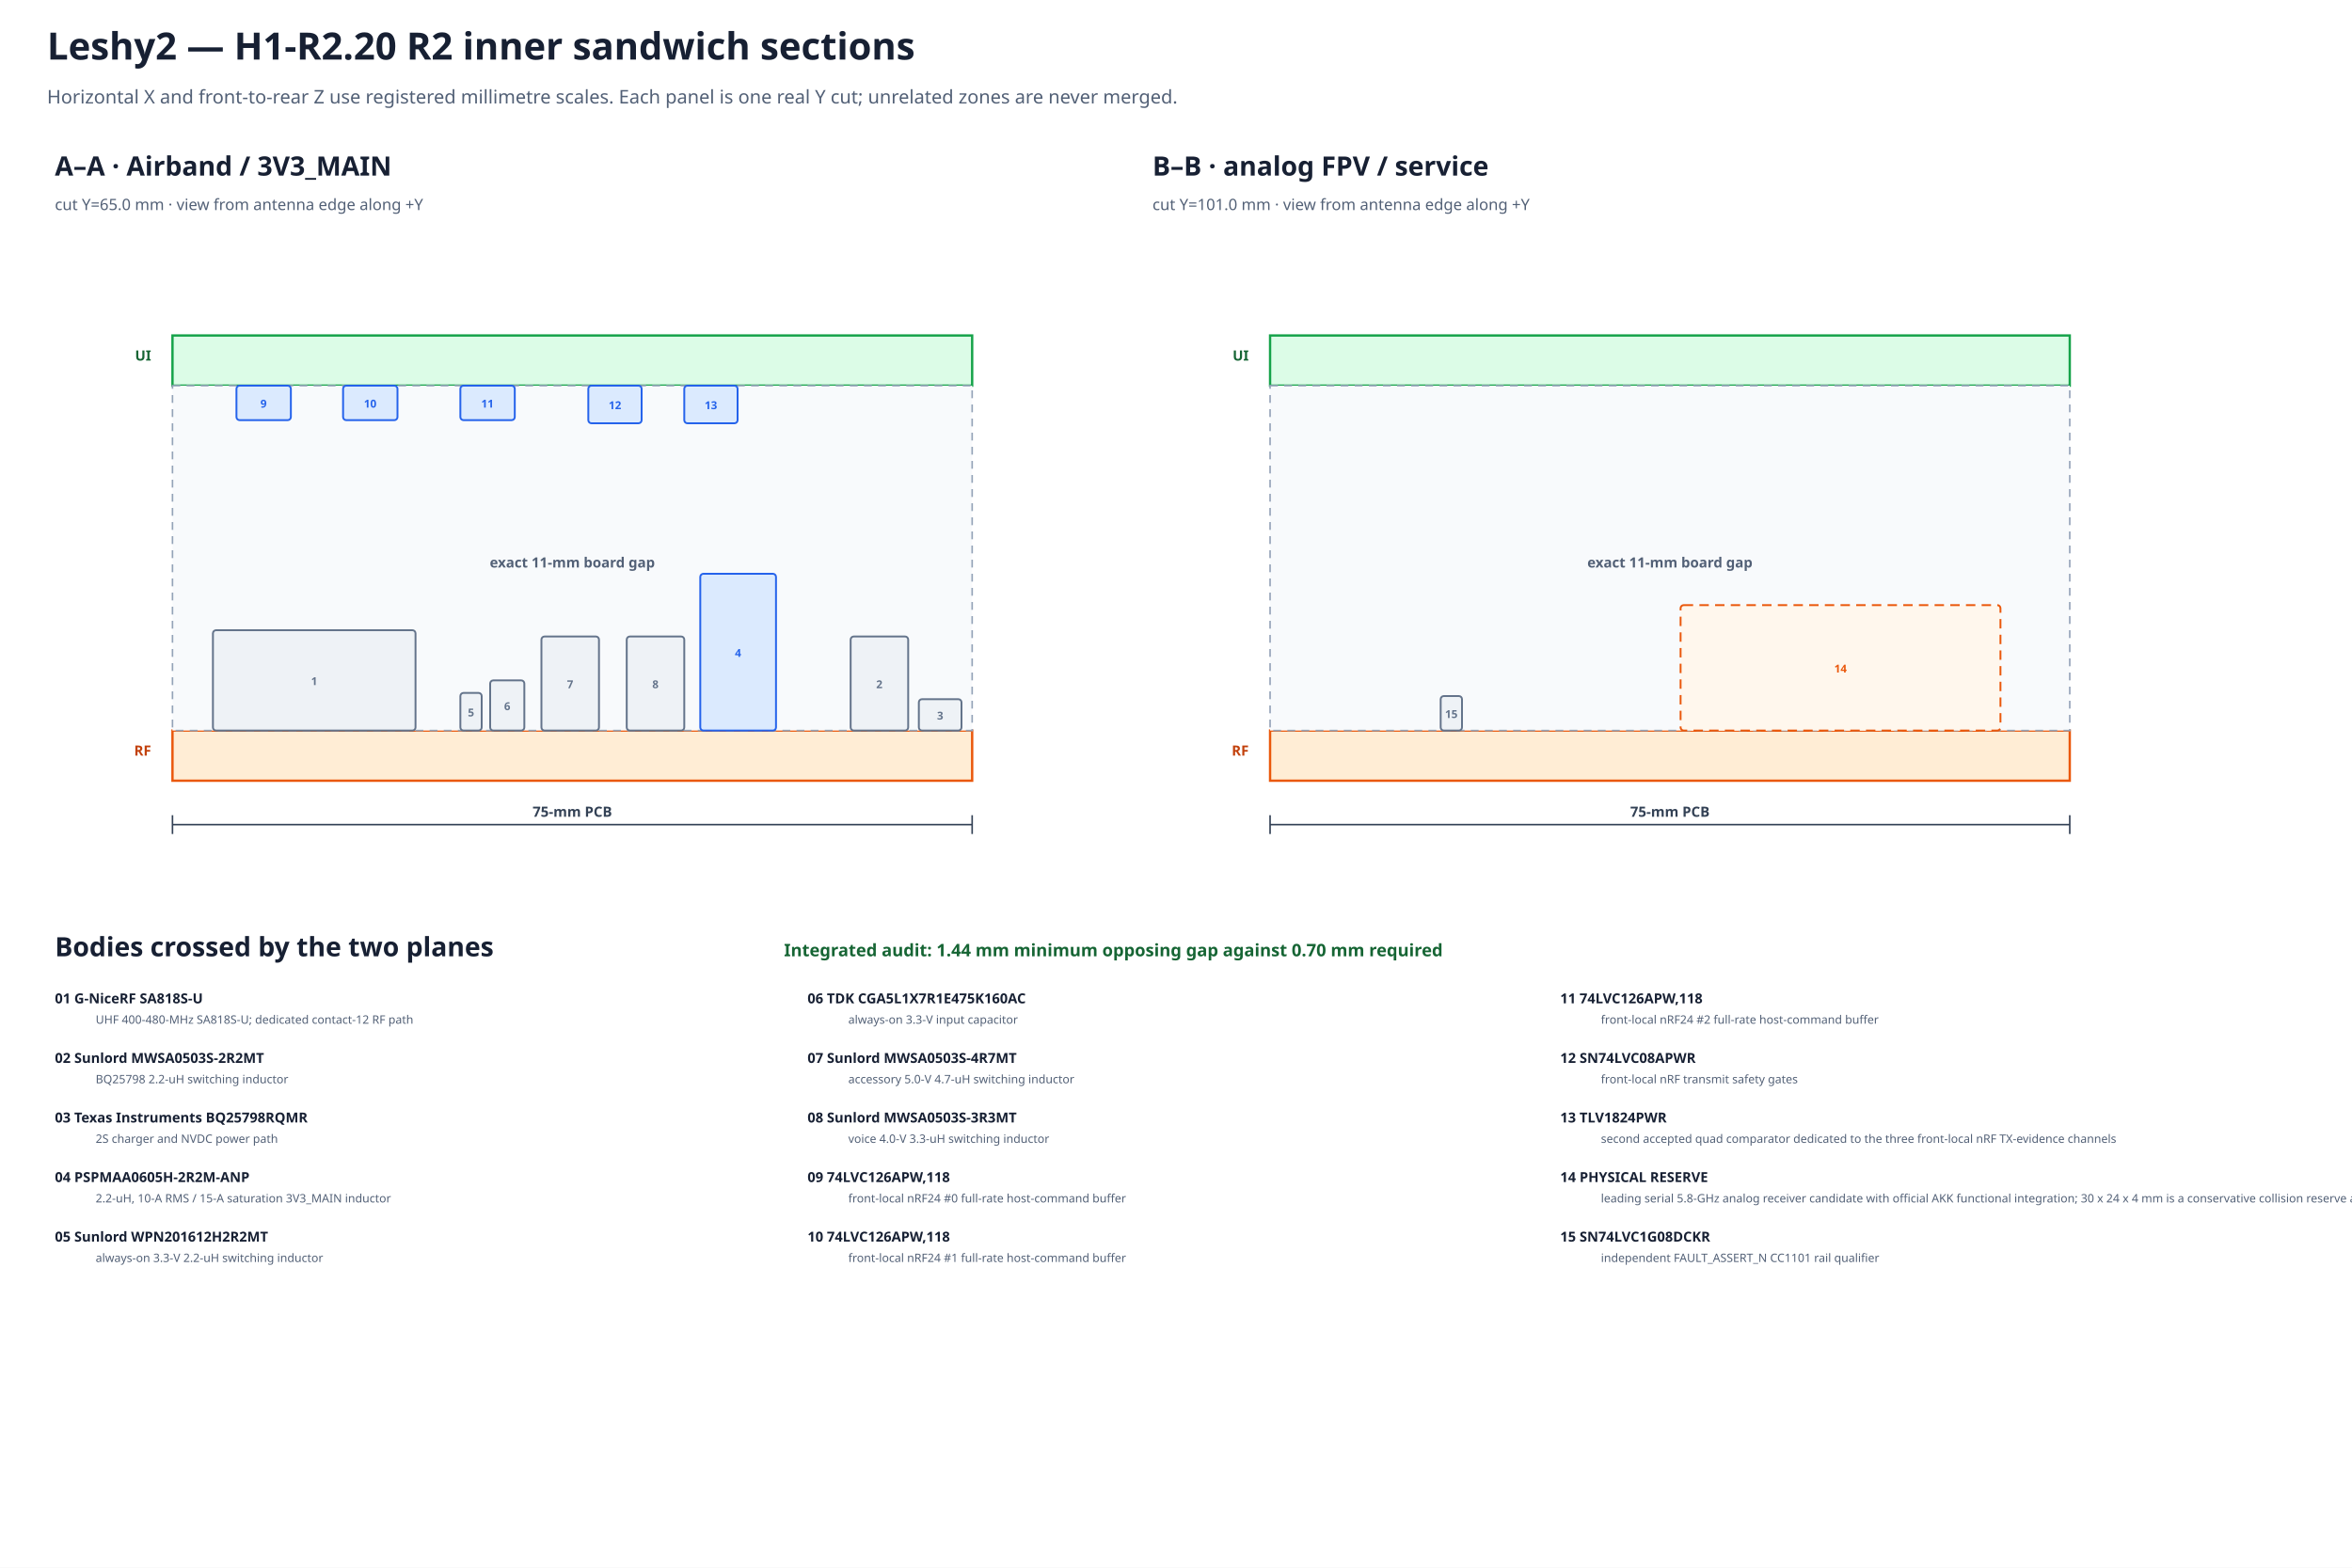
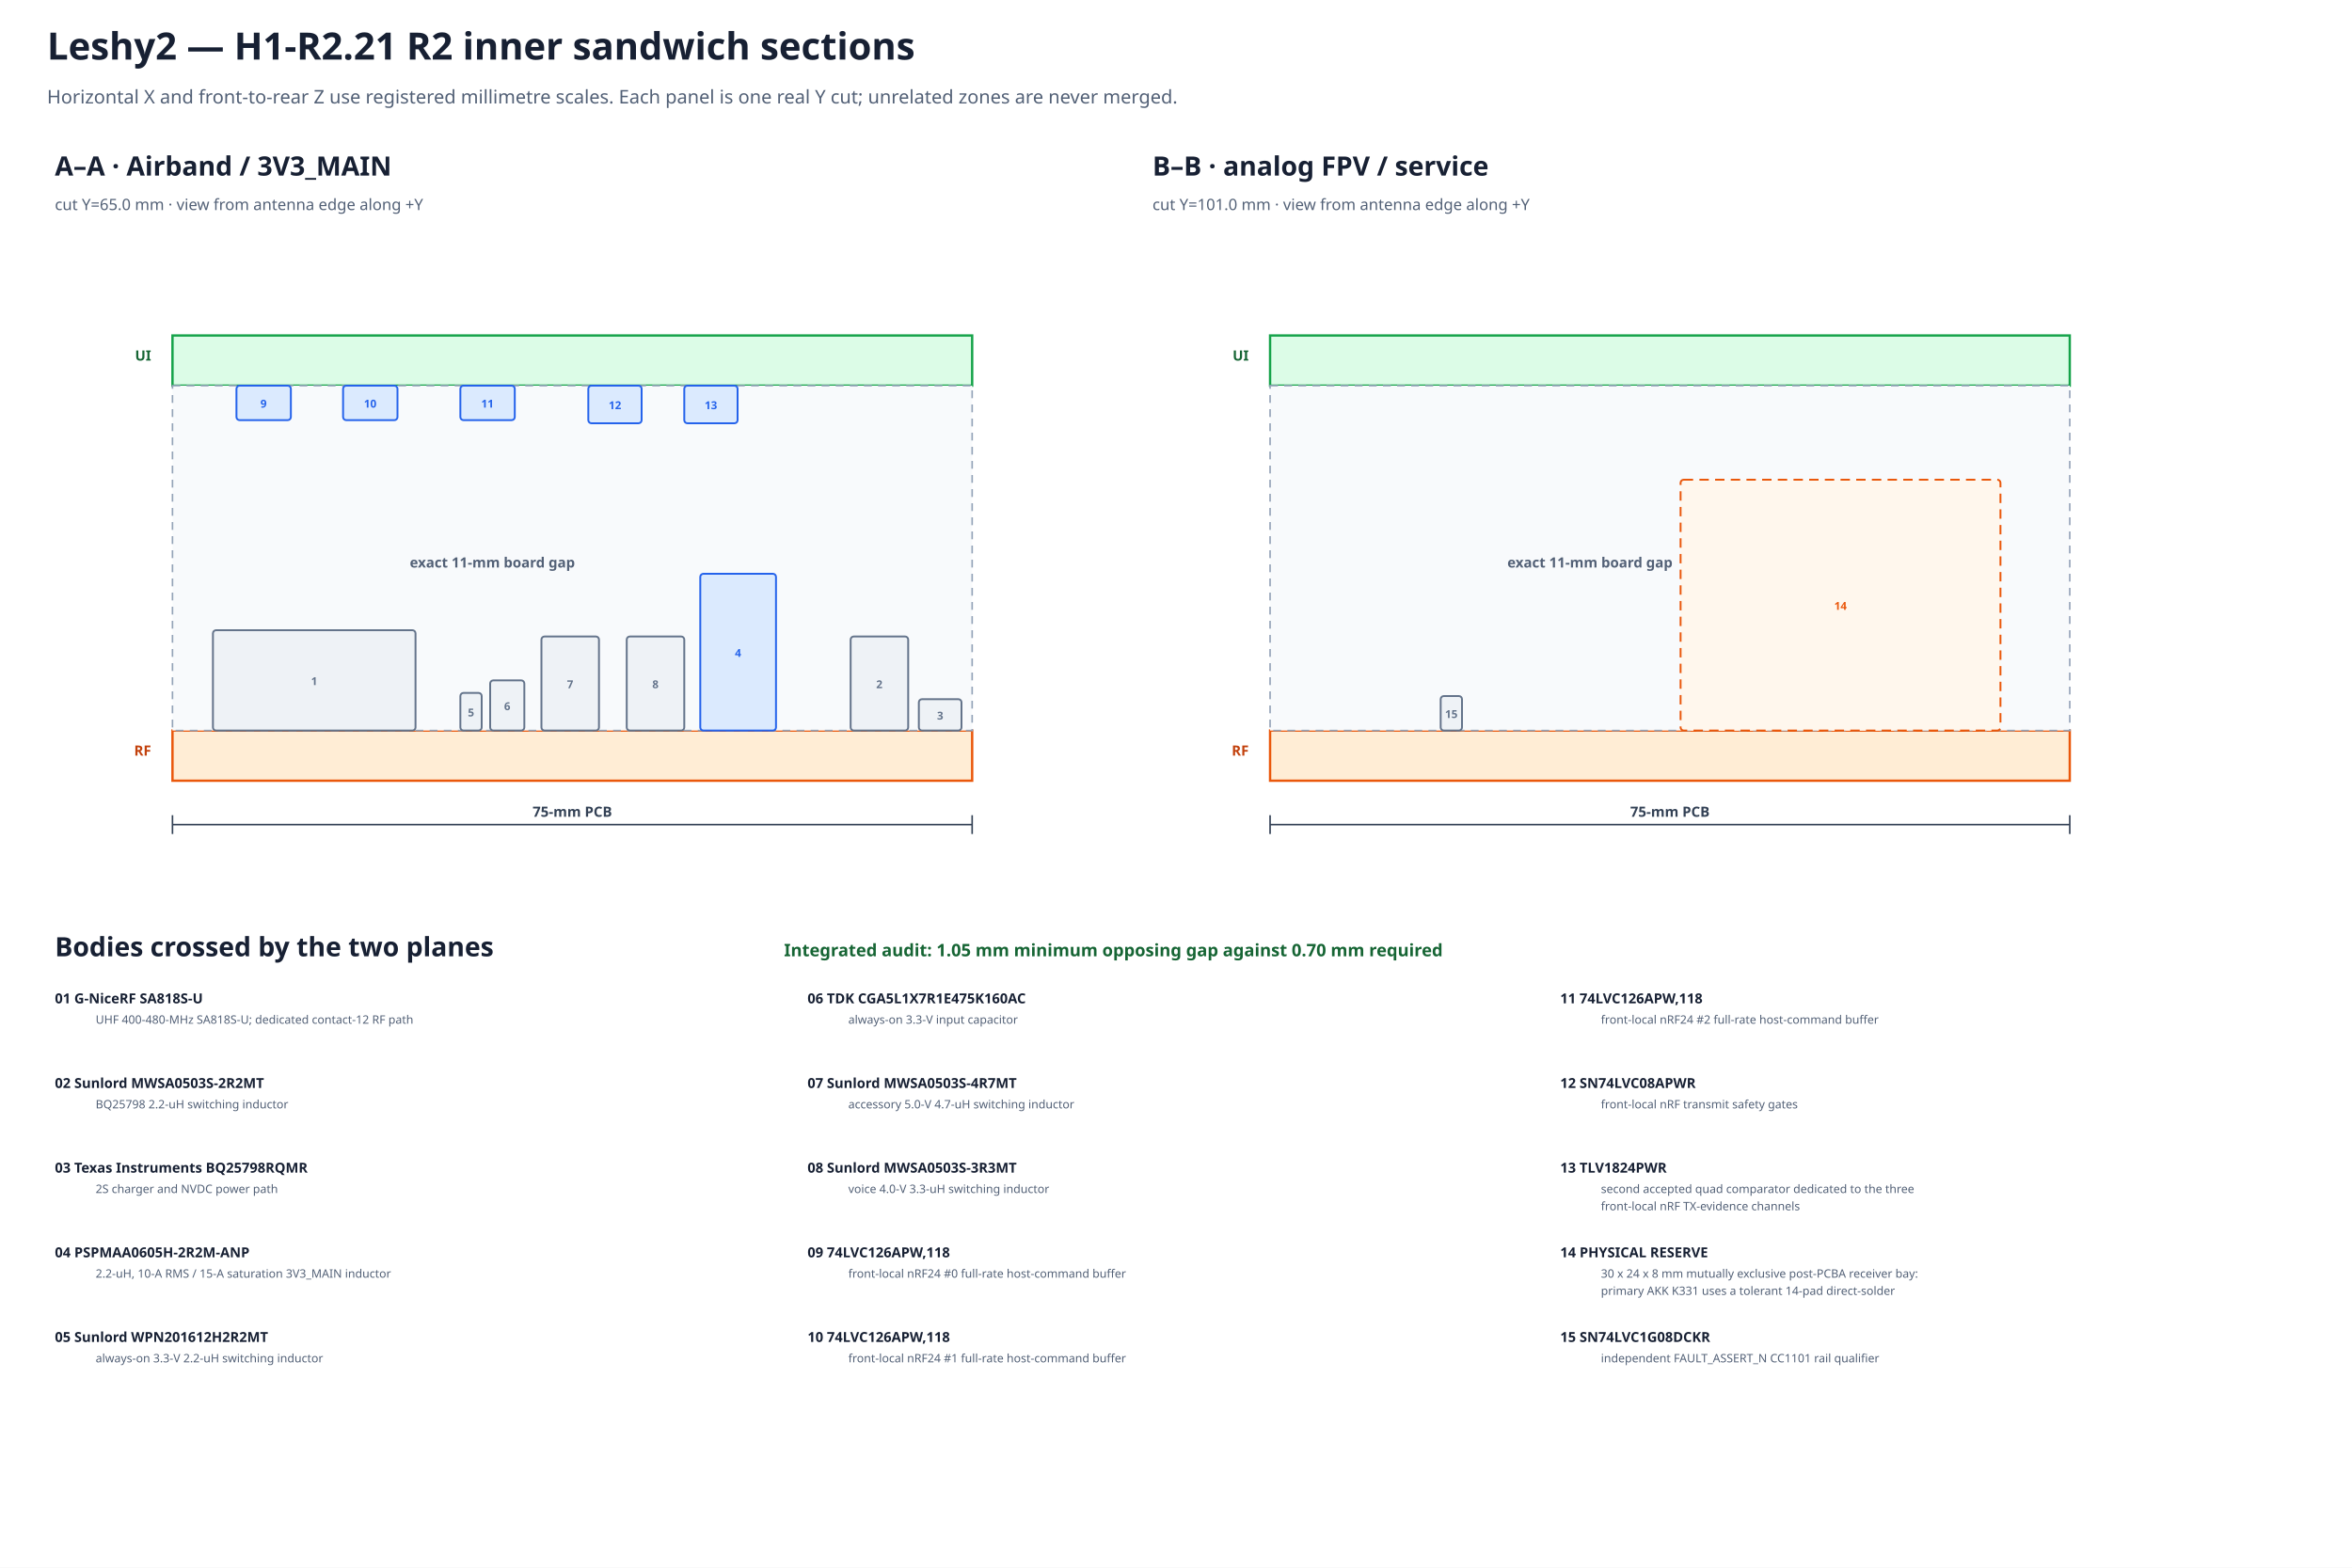
- <svg xmlns="http://www.w3.org/2000/svg" width="1500" height="1000" viewBox="0 0 1500 1000" data-marker="H1-R2.20" data-view="true-x-z-sections">
+ <svg xmlns="http://www.w3.org/2000/svg" width="1500" height="1000" viewBox="0 0 1500 1000" data-marker="H1-R2.21" data-view="true-x-z-sections">
  <rect width="100%" height="100%" fill="#ffffff" />
-   <text x="30.0" y="38.0" font-family="sans-serif" font-size="24" font-weight="bold" text-anchor="start" fill="#172033">Leshy2 — H1-R2.20 R2 inner sandwich sections</text>
+   <text x="30.0" y="38.0" font-family="sans-serif" font-size="24" font-weight="bold" text-anchor="start" fill="#172033">Leshy2 — H1-R2.21 R2 inner sandwich sections</text>
  <text x="30.0" y="66.0" font-family="sans-serif" font-size="12" font-weight="normal" text-anchor="start" fill="#526076">Horizontal X and front-to-rear Z use registered millimetre scales. Each panel is one real Y cut; unrelated zones are never merged.</text>
  <text x="35.0" y="112.0" font-family="sans-serif" font-size="17" font-weight="bold" text-anchor="start" fill="#172033">A–A · Airband / 3V3_MAIN</text>
  <text x="35.0" y="134.0" font-family="sans-serif" font-size="10" font-weight="normal" text-anchor="start" fill="#526076">cut Y=65.0 mm · view from antenna edge along +Y</text>
  <rect x="110.0" y="214.0" width="510.0" height="32.0" fill="#dcfce7" stroke="#16a34a" stroke-width="1.5" data-board="ui" />
  <rect x="110.0" y="466.0" width="510.0" height="32.0" fill="#ffedd5" stroke="#ea580c" stroke-width="1.5" data-board="rf" />
  <rect x="110.0" y="246.0" width="510.0" height="220.0" fill="#f8fafc" stroke="#94a3b8" stroke-dasharray="5 4" />
  <text x="96.4" y="230.0" font-family="sans-serif" font-size="9" font-weight="bold" text-anchor="end" fill="#166534">UI</text>
  <text x="96.4" y="482.0" font-family="sans-serif" font-size="9" font-weight="bold" text-anchor="end" fill="#c2410c">RF</text>
-   <text x="365.0" y="362.0" font-family="sans-serif" font-size="9" font-weight="bold" text-anchor="middle" fill="#526076">exact 11-mm board gap</text>
+   <text x="314.0" y="362.0" font-family="sans-serif" font-size="9" font-weight="bold" text-anchor="middle" fill="#526076">exact 11-mm board gap</text>
  <rect x="135.8" y="402.0" width="129.2" height="64.0" rx="2" fill="#eef2f6" stroke="#64748b" stroke-width="1.2" data-instance="voice" />
  <text x="200.4" y="437.0" font-family="sans-serif" font-size="7.0" font-weight="bold" text-anchor="middle" fill="#64748b">1</text>
  <rect x="542.5" y="406.0" width="36.7" height="60.0" rx="2" fill="#eef2f6" stroke="#64748b" stroke-width="1.2" data-instance="charger_inductor" />
  <text x="560.8" y="439.0" font-family="sans-serif" font-size="7.0" font-weight="bold" text-anchor="middle" fill="#64748b">2</text>
  <rect x="586.0" y="446.0" width="27.2" height="20.0" rx="2" fill="#eef2f6" stroke="#64748b" stroke-width="1.2" data-instance="nvdc_charger" />
  <text x="599.6" y="459.0" font-family="sans-serif" font-size="7.0" font-weight="bold" text-anchor="middle" fill="#64748b">3</text>
  <rect x="446.6" y="366.0" width="48.3" height="100.0" rx="2" fill="#dbeafe" stroke="#2563eb" stroke-width="1.2" data-instance="main_inductor_r2" />
  <text x="470.7" y="419.0" font-family="sans-serif" font-size="7.0" font-weight="bold" text-anchor="middle" fill="#2563eb">4</text>
  <rect x="293.6" y="442.0" width="13.6" height="24.0" rx="2" fill="#eef2f6" stroke="#64748b" stroke-width="1.2" data-instance="aon_inductor" />
  <text x="300.4" y="457.0" font-family="sans-serif" font-size="7.0" font-weight="bold" text-anchor="middle" fill="#64748b">5</text>
  <rect x="312.6" y="434.0" width="21.8" height="32.0" rx="2" fill="#eef2f6" stroke="#64748b" stroke-width="1.2" data-instance="aon_input_cap" />
  <text x="323.5" y="453.0" font-family="sans-serif" font-size="7.0" font-weight="bold" text-anchor="middle" fill="#64748b">6</text>
  <rect x="345.3" y="406.0" width="36.7" height="60.0" rx="2" fill="#eef2f6" stroke="#64748b" stroke-width="1.2" data-instance="ext_inductor" />
  <text x="363.6" y="439.0" font-family="sans-serif" font-size="7.0" font-weight="bold" text-anchor="middle" fill="#64748b">7</text>
  <rect x="399.7" y="406.0" width="36.7" height="60.0" rx="2" fill="#eef2f6" stroke="#64748b" stroke-width="1.2" data-instance="voice_inductor" />
  <text x="418.0" y="439.0" font-family="sans-serif" font-size="7.0" font-weight="bold" text-anchor="middle" fill="#64748b">8</text>
  <rect x="150.8" y="246.0" width="34.7" height="22.0" rx="2" fill="#dbeafe" stroke="#2563eb" stroke-width="1.2" data-instance="nrf0_host_buffer_r2" />
  <text x="168.1" y="260.0" font-family="sans-serif" font-size="7.0" font-weight="bold" text-anchor="middle" fill="#2563eb">9</text>
  <rect x="218.8" y="246.0" width="34.7" height="22.0" rx="2" fill="#dbeafe" stroke="#2563eb" stroke-width="1.2" data-instance="nrf1_host_buffer_r2" />
  <text x="236.1" y="260.0" font-family="sans-serif" font-size="7.0" font-weight="bold" text-anchor="middle" fill="#2563eb">10</text>
  <rect x="293.6" y="246.0" width="34.7" height="22.0" rx="2" fill="#dbeafe" stroke="#2563eb" stroke-width="1.2" data-instance="nrf2_host_buffer_r2" />
  <text x="310.9" y="260.0" font-family="sans-serif" font-size="7.0" font-weight="bold" text-anchor="middle" fill="#2563eb">11</text>
  <rect x="375.2" y="246.0" width="34.0" height="24.0" rx="2" fill="#dbeafe" stroke="#2563eb" stroke-width="1.2" data-instance="safe_gate_a_r2" />
  <text x="392.2" y="261.0" font-family="sans-serif" font-size="7.0" font-weight="bold" text-anchor="middle" fill="#2563eb">12</text>
  <rect x="436.4" y="246.0" width="34.0" height="24.0" rx="2" fill="#dbeafe" stroke="#2563eb" stroke-width="1.2" data-instance="nrf_evidence_cmp_r2" />
  <text x="453.4" y="261.0" font-family="sans-serif" font-size="7.0" font-weight="bold" text-anchor="middle" fill="#2563eb">13</text>
  <line x1="110.0" y1="526.0" x2="620.0" y2="526.0" stroke="#334155" />
  <line x1="110.0" y1="520.0" x2="110.0" y2="532.0" stroke="#334155" />
  <line x1="620.0" y1="520.0" x2="620.0" y2="532.0" stroke="#334155" />
  <text x="365.0" y="521.0" font-family="sans-serif" font-size="9" font-weight="bold" text-anchor="middle" fill="#334155">75-mm PCB</text>
  <text x="735.0" y="112.0" font-family="sans-serif" font-size="17" font-weight="bold" text-anchor="start" fill="#172033">B–B · analog FPV / service</text>
  <text x="735.0" y="134.0" font-family="sans-serif" font-size="10" font-weight="normal" text-anchor="start" fill="#526076">cut Y=101.0 mm · view from antenna edge along +Y</text>
  <rect x="810.0" y="214.0" width="510.0" height="32.0" fill="#dcfce7" stroke="#16a34a" stroke-width="1.5" data-board="ui" />
  <rect x="810.0" y="466.0" width="510.0" height="32.0" fill="#ffedd5" stroke="#ea580c" stroke-width="1.5" data-board="rf" />
  <rect x="810.0" y="246.0" width="510.0" height="220.0" fill="#f8fafc" stroke="#94a3b8" stroke-dasharray="5 4" />
  <text x="796.4" y="230.0" font-family="sans-serif" font-size="9" font-weight="bold" text-anchor="end" fill="#166534">UI</text>
  <text x="796.4" y="482.0" font-family="sans-serif" font-size="9" font-weight="bold" text-anchor="end" fill="#c2410c">RF</text>
-   <text x="1065.0" y="362.0" font-family="sans-serif" font-size="9" font-weight="bold" text-anchor="middle" fill="#526076">exact 11-mm board gap</text>
-   <rect x="1071.8" y="386.0" width="204.0" height="80.0" rx="2" fill="#fff7ed" stroke="#ea580c" stroke-width="1.2" stroke-dasharray="6 4" data-instance="fpv_receiver_bay" />
-   <text x="1173.8" y="429.0" font-family="sans-serif" font-size="7.0" font-weight="bold" text-anchor="middle" fill="#ea580c">14</text>
+   <text x="1014.0" y="362.0" font-family="sans-serif" font-size="9" font-weight="bold" text-anchor="middle" fill="#526076">exact 11-mm board gap</text>
+   <rect x="1071.8" y="306.0" width="204.0" height="160.0" rx="2" fill="#fff7ed" stroke="#ea580c" stroke-width="1.2" stroke-dasharray="6 4" data-instance="fpv_receiver_bay" />
+   <text x="1173.8" y="389.0" font-family="sans-serif" font-size="7.0" font-weight="bold" text-anchor="middle" fill="#ea580c">14</text>
  <rect x="918.8" y="444.0" width="13.6" height="22.0" rx="2" fill="#eef2f6" stroke="#64748b" stroke-width="1.2" data-instance="cc_backup_gate" />
  <text x="925.6" y="458.0" font-family="sans-serif" font-size="7.0" font-weight="bold" text-anchor="middle" fill="#64748b">15</text>
  <line x1="810.0" y1="526.0" x2="1320.0" y2="526.0" stroke="#334155" />
  <line x1="810.0" y1="520.0" x2="810.0" y2="532.0" stroke="#334155" />
  <line x1="1320.0" y1="520.0" x2="1320.0" y2="532.0" stroke="#334155" />
  <text x="1065.0" y="521.0" font-family="sans-serif" font-size="9" font-weight="bold" text-anchor="middle" fill="#334155">75-mm PCB</text>
  <text x="35.0" y="610.0" font-family="sans-serif" font-size="17" font-weight="bold" text-anchor="start" fill="#172033">Bodies crossed by the two planes</text>
-   <text x="500.0" y="610.0" font-family="sans-serif" font-size="11" font-weight="bold" text-anchor="start" fill="#166534">Integrated audit: 1.44 mm minimum opposing gap against 0.70 mm required</text>
+   <text x="500.0" y="610.0" font-family="sans-serif" font-size="11" font-weight="bold" text-anchor="start" fill="#166534">Integrated audit: 1.05 mm minimum opposing gap against 0.70 mm required</text>
  <text x="35.0" y="640.0" font-family="sans-serif" font-size="8.8" font-weight="bold" text-anchor="start" fill="#172033">01  G-NiceRF SA818S-U</text>
  <text x="61.0" y="653.0" font-family="sans-serif" font-size="7.4" font-weight="normal" text-anchor="start" fill="#526076">UHF 400-480-MHz SA818S-U; dedicated contact-12 RF path</text>
-   <text x="35.0" y="678.0" font-family="sans-serif" font-size="8.8" font-weight="bold" text-anchor="start" fill="#172033">02  Sunlord MWSA0503S-2R2MT</text>
-   <text x="61.0" y="691.0" font-family="sans-serif" font-size="7.4" font-weight="normal" text-anchor="start" fill="#526076">BQ25798 2.2-uH switching inductor</text>
-   <text x="35.0" y="716.0" font-family="sans-serif" font-size="8.8" font-weight="bold" text-anchor="start" fill="#172033">03  Texas Instruments BQ25798RQMR</text>
-   <text x="61.0" y="729.0" font-family="sans-serif" font-size="7.4" font-weight="normal" text-anchor="start" fill="#526076">2S charger and NVDC power path</text>
-   <text x="35.0" y="754.0" font-family="sans-serif" font-size="8.8" font-weight="bold" text-anchor="start" fill="#172033">04  PSPMAA0605H-2R2M-ANP</text>
-   <text x="61.0" y="767.0" font-family="sans-serif" font-size="7.4" font-weight="normal" text-anchor="start" fill="#526076">2.2-uH, 10-A RMS / 15-A saturation 3V3_MAIN inductor</text>
-   <text x="35.0" y="792.0" font-family="sans-serif" font-size="8.8" font-weight="bold" text-anchor="start" fill="#172033">05  Sunlord WPN201612H2R2MT</text>
-   <text x="61.0" y="805.0" font-family="sans-serif" font-size="7.4" font-weight="normal" text-anchor="start" fill="#526076">always-on 3.3-V 2.2-uH switching inductor</text>
+   <text x="35.0" y="694.0" font-family="sans-serif" font-size="8.8" font-weight="bold" text-anchor="start" fill="#172033">02  Sunlord MWSA0503S-2R2MT</text>
+   <text x="61.0" y="707.0" font-family="sans-serif" font-size="7.4" font-weight="normal" text-anchor="start" fill="#526076">BQ25798 2.2-uH switching inductor</text>
+   <text x="35.0" y="748.0" font-family="sans-serif" font-size="8.8" font-weight="bold" text-anchor="start" fill="#172033">03  Texas Instruments BQ25798RQMR</text>
+   <text x="61.0" y="761.0" font-family="sans-serif" font-size="7.4" font-weight="normal" text-anchor="start" fill="#526076">2S charger and NVDC power path</text>
+   <text x="35.0" y="802.0" font-family="sans-serif" font-size="8.8" font-weight="bold" text-anchor="start" fill="#172033">04  PSPMAA0605H-2R2M-ANP</text>
+   <text x="61.0" y="815.0" font-family="sans-serif" font-size="7.4" font-weight="normal" text-anchor="start" fill="#526076">2.2-uH, 10-A RMS / 15-A saturation 3V3_MAIN inductor</text>
+   <text x="35.0" y="856.0" font-family="sans-serif" font-size="8.8" font-weight="bold" text-anchor="start" fill="#172033">05  Sunlord WPN201612H2R2MT</text>
+   <text x="61.0" y="869.0" font-family="sans-serif" font-size="7.4" font-weight="normal" text-anchor="start" fill="#526076">always-on 3.3-V 2.2-uH switching inductor</text>
  <text x="515.0" y="640.0" font-family="sans-serif" font-size="8.8" font-weight="bold" text-anchor="start" fill="#172033">06  TDK CGA5L1X7R1E475K160AC</text>
  <text x="541.0" y="653.0" font-family="sans-serif" font-size="7.4" font-weight="normal" text-anchor="start" fill="#526076">always-on 3.3-V input capacitor</text>
-   <text x="515.0" y="678.0" font-family="sans-serif" font-size="8.8" font-weight="bold" text-anchor="start" fill="#172033">07  Sunlord MWSA0503S-4R7MT</text>
-   <text x="541.0" y="691.0" font-family="sans-serif" font-size="7.4" font-weight="normal" text-anchor="start" fill="#526076">accessory 5.0-V 4.7-uH switching inductor</text>
-   <text x="515.0" y="716.0" font-family="sans-serif" font-size="8.8" font-weight="bold" text-anchor="start" fill="#172033">08  Sunlord MWSA0503S-3R3MT</text>
-   <text x="541.0" y="729.0" font-family="sans-serif" font-size="7.4" font-weight="normal" text-anchor="start" fill="#526076">voice 4.0-V 3.3-uH switching inductor</text>
-   <text x="515.0" y="754.0" font-family="sans-serif" font-size="8.8" font-weight="bold" text-anchor="start" fill="#172033">09  74LVC126APW,118</text>
-   <text x="541.0" y="767.0" font-family="sans-serif" font-size="7.4" font-weight="normal" text-anchor="start" fill="#526076">front-local nRF24 #0 full-rate host-command buffer</text>
-   <text x="515.0" y="792.0" font-family="sans-serif" font-size="8.8" font-weight="bold" text-anchor="start" fill="#172033">10  74LVC126APW,118</text>
-   <text x="541.0" y="805.0" font-family="sans-serif" font-size="7.4" font-weight="normal" text-anchor="start" fill="#526076">front-local nRF24 #1 full-rate host-command buffer</text>
+   <text x="515.0" y="694.0" font-family="sans-serif" font-size="8.8" font-weight="bold" text-anchor="start" fill="#172033">07  Sunlord MWSA0503S-4R7MT</text>
+   <text x="541.0" y="707.0" font-family="sans-serif" font-size="7.4" font-weight="normal" text-anchor="start" fill="#526076">accessory 5.0-V 4.7-uH switching inductor</text>
+   <text x="515.0" y="748.0" font-family="sans-serif" font-size="8.8" font-weight="bold" text-anchor="start" fill="#172033">08  Sunlord MWSA0503S-3R3MT</text>
+   <text x="541.0" y="761.0" font-family="sans-serif" font-size="7.4" font-weight="normal" text-anchor="start" fill="#526076">voice 4.0-V 3.3-uH switching inductor</text>
+   <text x="515.0" y="802.0" font-family="sans-serif" font-size="8.8" font-weight="bold" text-anchor="start" fill="#172033">09  74LVC126APW,118</text>
+   <text x="541.0" y="815.0" font-family="sans-serif" font-size="7.4" font-weight="normal" text-anchor="start" fill="#526076">front-local nRF24 #0 full-rate host-command buffer</text>
+   <text x="515.0" y="856.0" font-family="sans-serif" font-size="8.8" font-weight="bold" text-anchor="start" fill="#172033">10  74LVC126APW,118</text>
+   <text x="541.0" y="869.0" font-family="sans-serif" font-size="7.4" font-weight="normal" text-anchor="start" fill="#526076">front-local nRF24 #1 full-rate host-command buffer</text>
  <text x="995.0" y="640.0" font-family="sans-serif" font-size="8.8" font-weight="bold" text-anchor="start" fill="#172033">11  74LVC126APW,118</text>
  <text x="1021.0" y="653.0" font-family="sans-serif" font-size="7.4" font-weight="normal" text-anchor="start" fill="#526076">front-local nRF24 #2 full-rate host-command buffer</text>
-   <text x="995.0" y="678.0" font-family="sans-serif" font-size="8.8" font-weight="bold" text-anchor="start" fill="#172033">12  SN74LVC08APWR</text>
-   <text x="1021.0" y="691.0" font-family="sans-serif" font-size="7.4" font-weight="normal" text-anchor="start" fill="#526076">front-local nRF transmit safety gates</text>
-   <text x="995.0" y="716.0" font-family="sans-serif" font-size="8.8" font-weight="bold" text-anchor="start" fill="#172033">13  TLV1824PWR</text>
-   <text x="1021.0" y="729.0" font-family="sans-serif" font-size="7.4" font-weight="normal" text-anchor="start" fill="#526076">second accepted quad comparator dedicated to the three front-local nRF TX-evidence channels</text>
-   <text x="995.0" y="754.0" font-family="sans-serif" font-size="8.8" font-weight="bold" text-anchor="start" fill="#172033">14  PHYSICAL RESERVE</text>
-   <text x="1021.0" y="767.0" font-family="sans-serif" font-size="7.4" font-weight="normal" text-anchor="start" fill="#526076">leading serial 5.8-GHz analog receiver candidate with official AKK functional integration; 30 x 24 x 4 mm is a conservative collision reserve around the official Sinopine SP331RX 28.7 x 23.1 mm nominal XY while formal K331 equivalence and the remaining production package stay open</text>
-   <text x="995.0" y="792.0" font-family="sans-serif" font-size="8.8" font-weight="bold" text-anchor="start" fill="#172033">15  SN74LVC1G08DCKR</text>
-   <text x="1021.0" y="805.0" font-family="sans-serif" font-size="7.4" font-weight="normal" text-anchor="start" fill="#526076">independent FAULT_ASSERT_N CC1101 rail qualifier</text>
+   <text x="995.0" y="694.0" font-family="sans-serif" font-size="8.8" font-weight="bold" text-anchor="start" fill="#172033">12  SN74LVC08APWR</text>
+   <text x="1021.0" y="707.0" font-family="sans-serif" font-size="7.4" font-weight="normal" text-anchor="start" fill="#526076">front-local nRF transmit safety gates</text>
+   <text x="995.0" y="748.0" font-family="sans-serif" font-size="8.8" font-weight="bold" text-anchor="start" fill="#172033">13  TLV1824PWR</text>
+   <text x="1021.0" y="761.0" font-family="sans-serif" font-size="7.4" font-weight="normal" text-anchor="start" fill="#526076">second accepted quad comparator dedicated to the three</text>
+   <text x="1021.0" y="772.0" font-family="sans-serif" font-size="7.4" font-weight="normal" text-anchor="start" fill="#526076">front-local nRF TX-evidence channels</text>
+   <text x="995.0" y="802.0" font-family="sans-serif" font-size="8.8" font-weight="bold" text-anchor="start" fill="#172033">14  PHYSICAL RESERVE</text>
+   <text x="1021.0" y="815.0" font-family="sans-serif" font-size="7.4" font-weight="normal" text-anchor="start" fill="#526076">30 x 24 x 8 mm mutually exclusive post-PCBA receiver bay:</text>
+   <text x="1021.0" y="826.0" font-family="sans-serif" font-size="7.4" font-weight="normal" text-anchor="start" fill="#526076">primary AKK K331 uses a tolerant 14-pad direct-solder</text>
+   <text x="995.0" y="856.0" font-family="sans-serif" font-size="8.8" font-weight="bold" text-anchor="start" fill="#172033">15  SN74LVC1G08DCKR</text>
+   <text x="1021.0" y="869.0" font-family="sans-serif" font-size="7.4" font-weight="normal" text-anchor="start" fill="#526076">independent FAULT_ASSERT_N CC1101 rail qualifier</text>
</svg>
